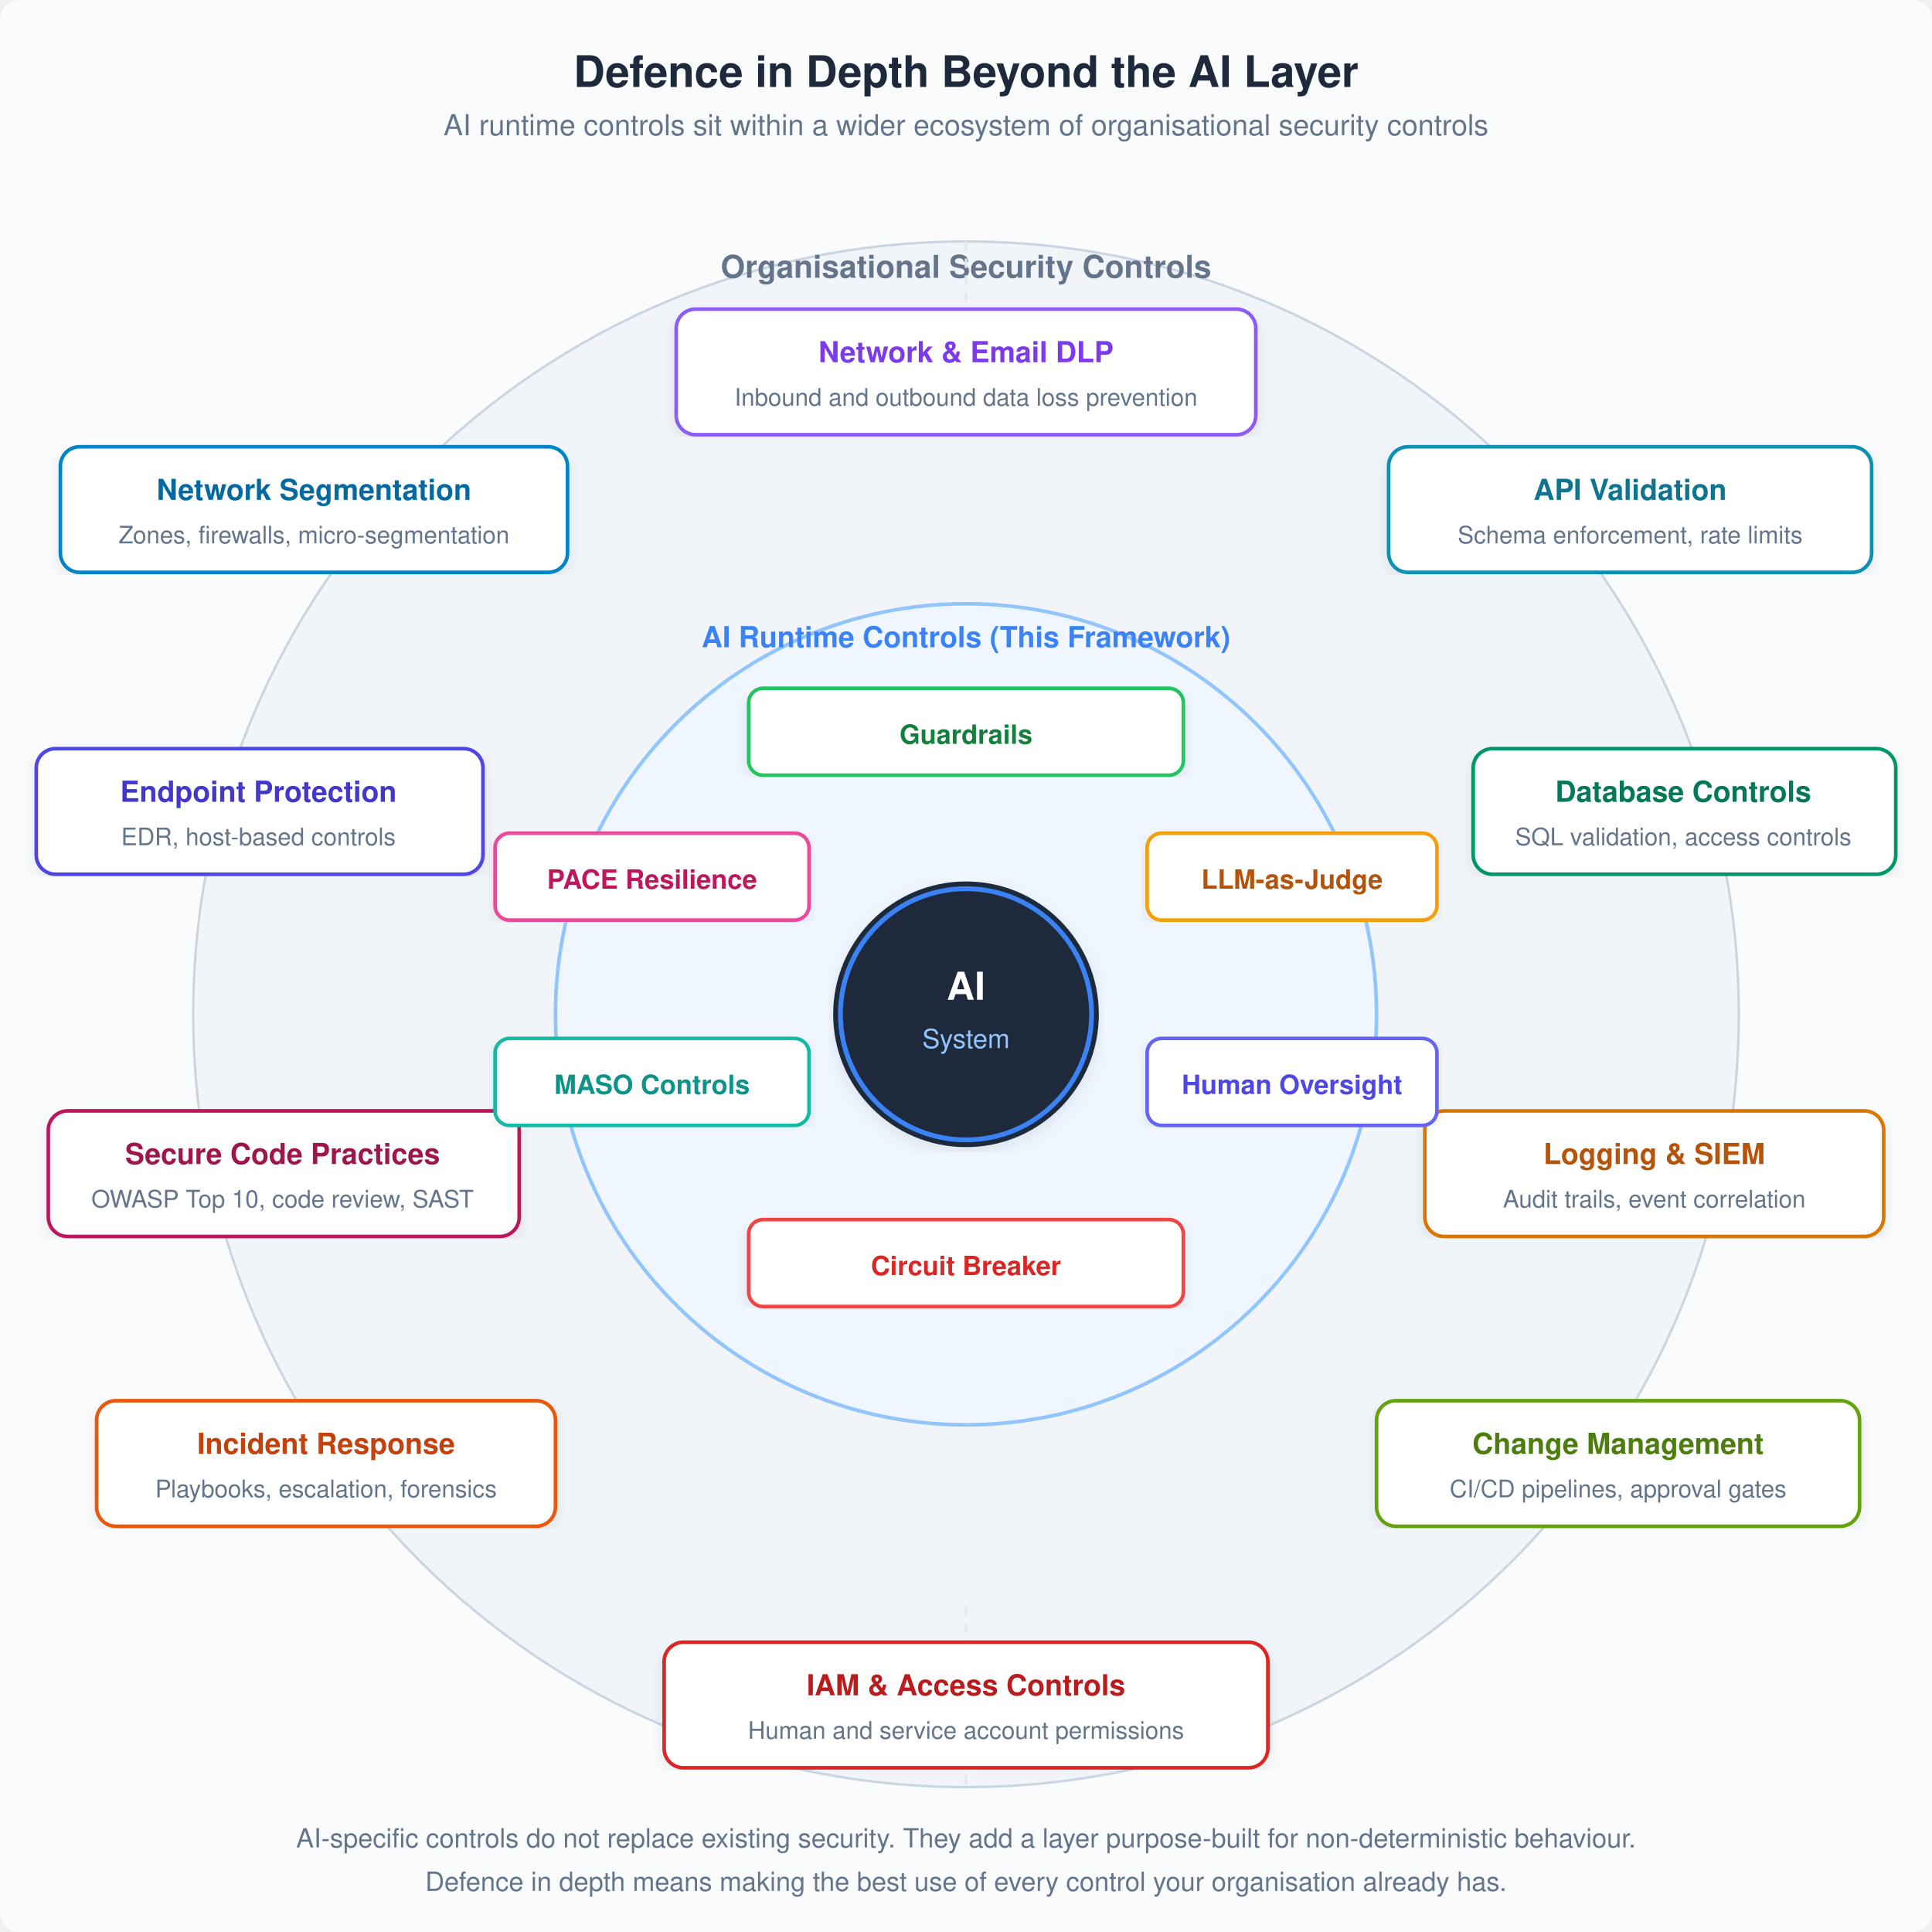
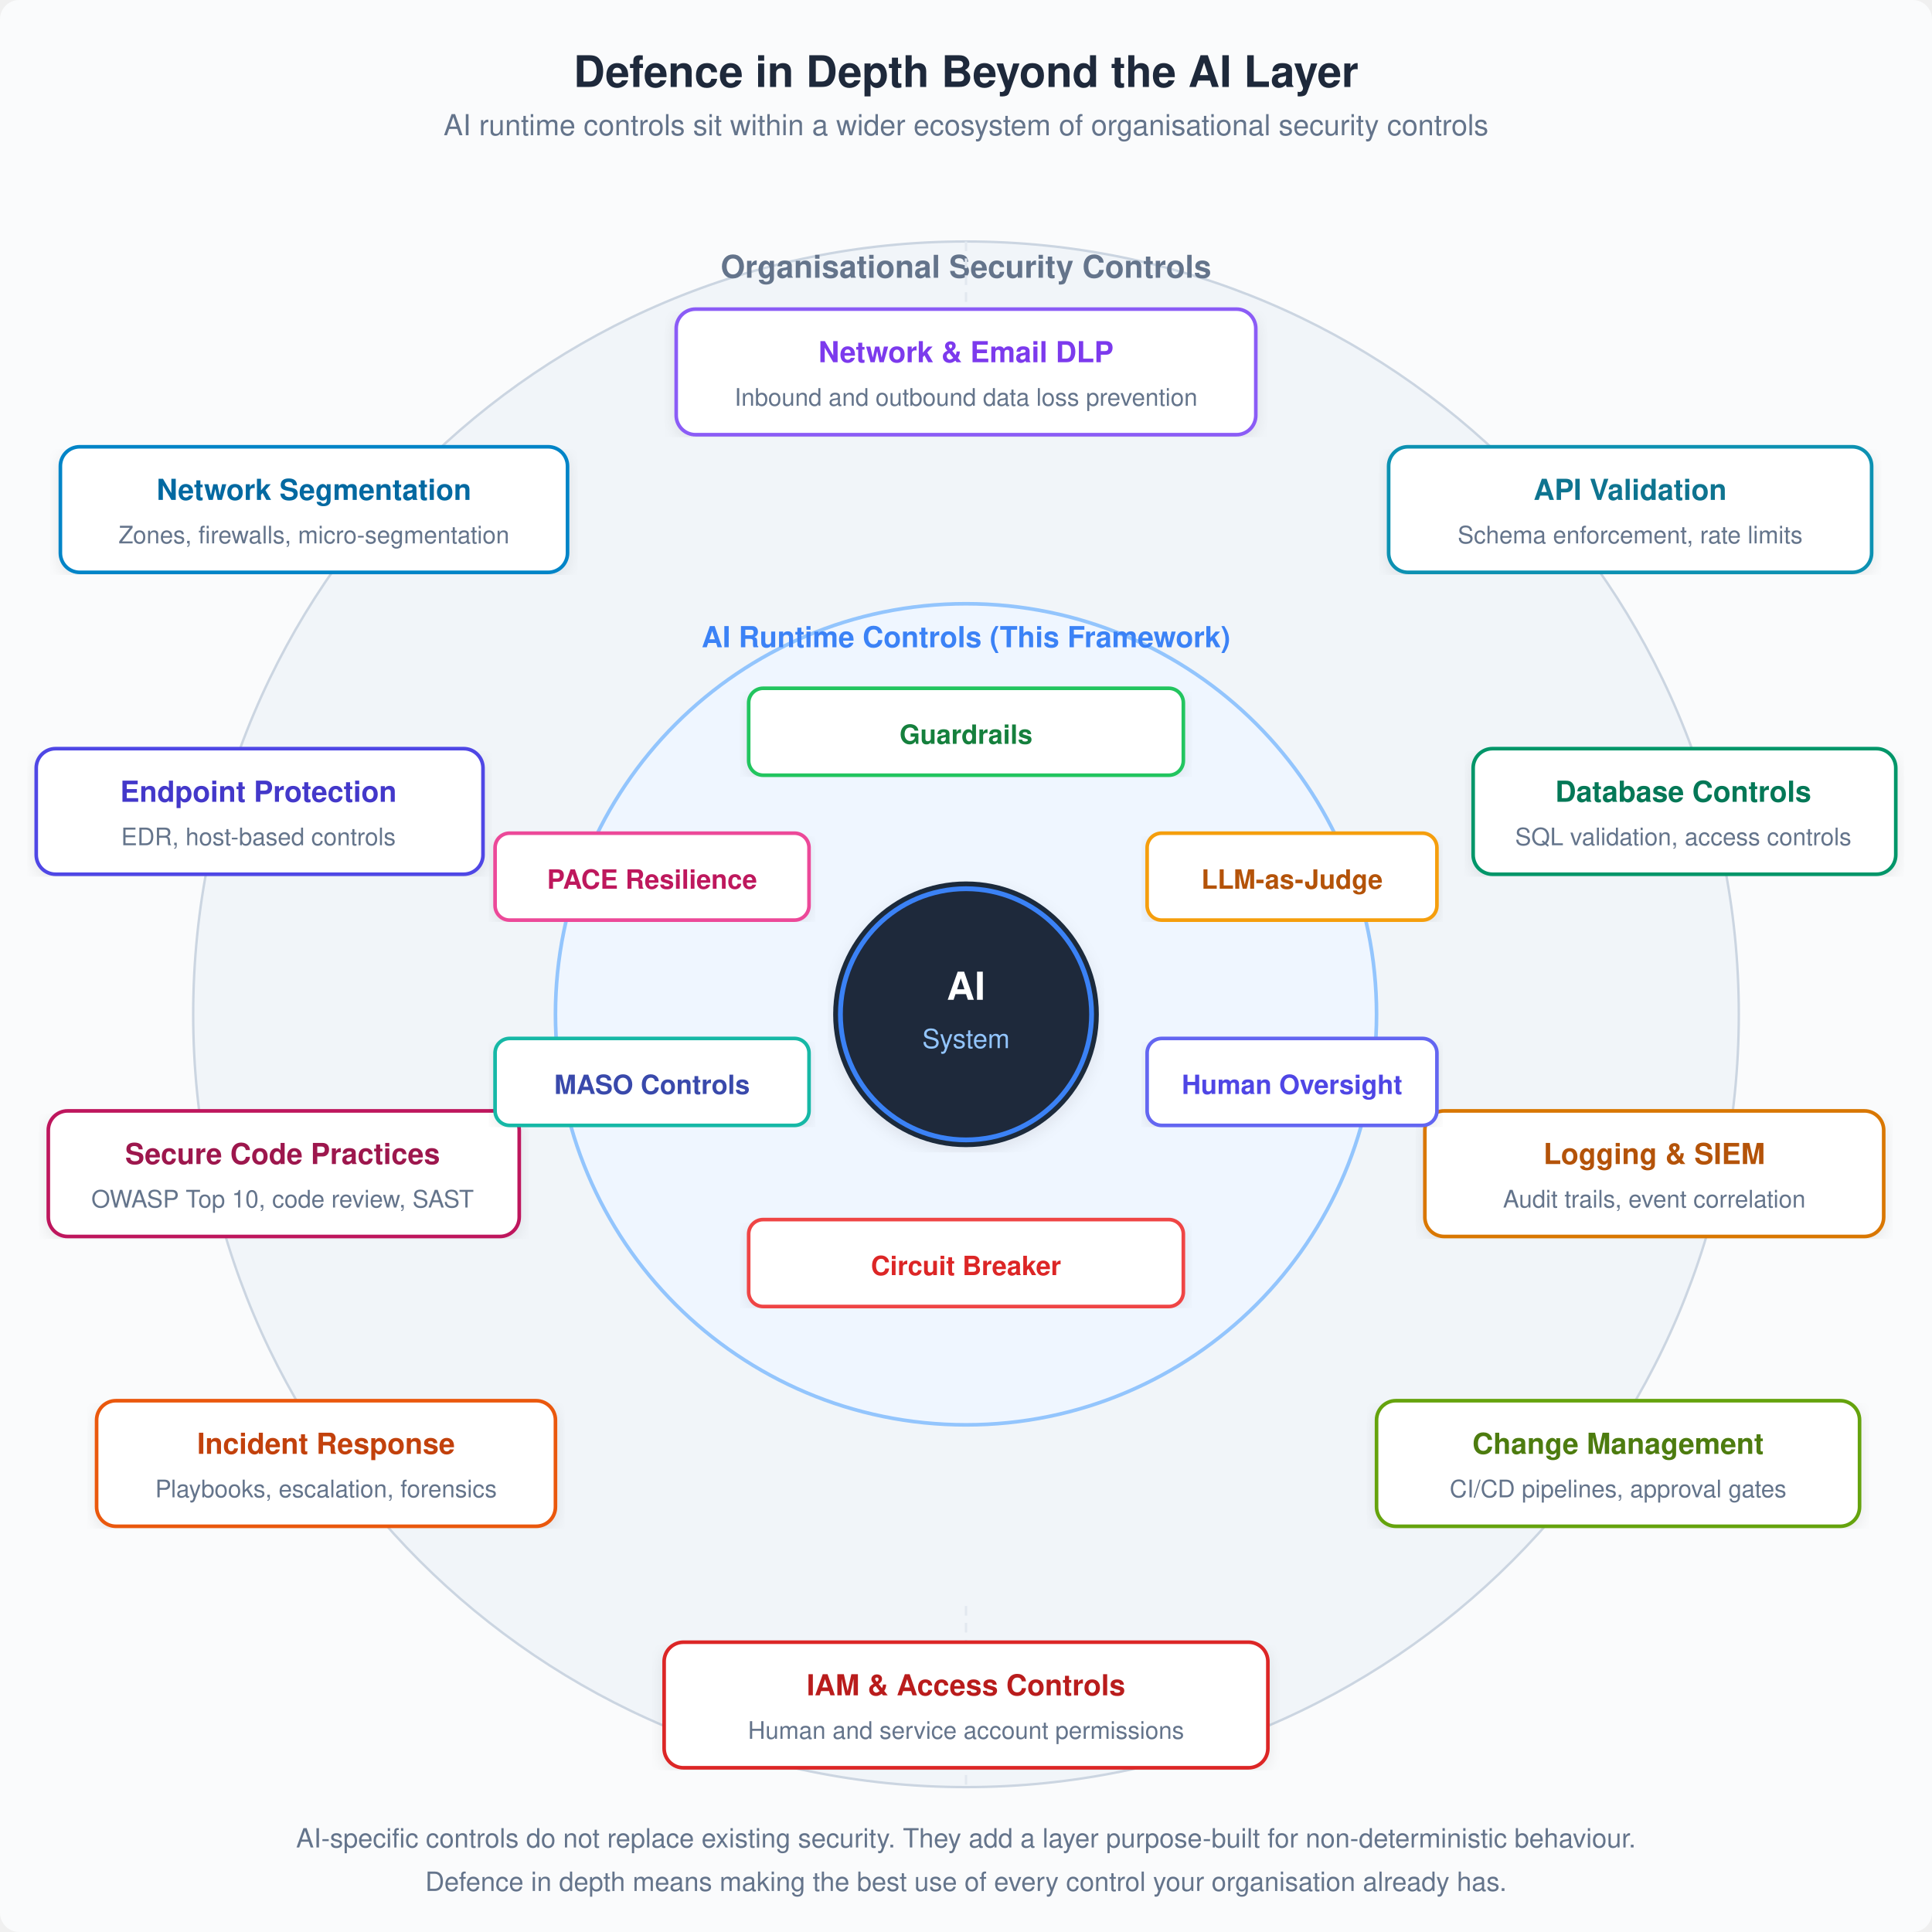
<svg xmlns="http://www.w3.org/2000/svg" width="800" height="800" viewBox="0 0 800 800" font-family="'Segoe UI', Helvetica, Arial, sans-serif">
  <defs>
    <filter id="shadow" x="-2%" y="-2%" width="104%" height="104%">
      <feDropShadow dx="0" dy="2" stdDeviation="3" flood-color="#000" flood-opacity="0.08" />
    </filter>
  </defs>
  <rect width="800" height="800" fill="#fafbfc" rx="8" />
  <text x="400" y="36" text-anchor="middle" font-size="18" font-weight="700" fill="#1e293b">Defence in Depth Beyond the AI Layer</text>
  <text x="400" y="56" text-anchor="middle" font-size="12" fill="#64748b">AI runtime controls sit within a wider ecosystem of organisational security controls</text>
  <circle cx="400" cy="420" r="320" fill="#f1f5f9" stroke="#cbd5e1" stroke-width="1" />
  <text x="400" y="115" text-anchor="middle" font-size="13" font-weight="600" fill="#64748b">Organisational Security Controls</text>
  <line x1="400" y1="100" x2="400" y2="175" stroke="#e2e8f0" stroke-width="1" stroke-dasharray="4,3" />
  <line x1="400" y1="665" x2="400" y2="740" stroke="#e2e8f0" stroke-width="1" stroke-dasharray="4,3" />
  <rect x="280" y="128" width="240" height="52" rx="8" fill="#ffffff" filter="url(#shadow)" stroke="#8b5cf6" stroke-width="1.5" />
  <text x="400" y="150" text-anchor="middle" font-size="12" font-weight="600" fill="#7c3aed">Network &amp; Email DLP</text>
  <text x="400" y="168" text-anchor="middle" font-size="10" fill="#64748b">Inbound and outbound data loss prevention</text>
  <rect x="575" y="185" width="200" height="52" rx="8" fill="#ffffff" filter="url(#shadow)" stroke="#0891b2" stroke-width="1.5" />
  <text x="675" y="207" text-anchor="middle" font-size="12" font-weight="600" fill="#0e7490">API Validation</text>
  <text x="675" y="225" text-anchor="middle" font-size="10" fill="#64748b">Schema enforcement, rate limits</text>
  <rect x="610" y="310" width="175" height="52" rx="8" fill="#ffffff" filter="url(#shadow)" stroke="#059669" stroke-width="1.5" />
  <text x="697" y="332" text-anchor="middle" font-size="12" font-weight="600" fill="#047857">Database Controls</text>
  <text x="697" y="350" text-anchor="middle" font-size="10" fill="#64748b">SQL validation, access controls</text>
  <rect x="590" y="460" width="190" height="52" rx="8" fill="#ffffff" filter="url(#shadow)" stroke="#d97706" stroke-width="1.5" />
  <text x="685" y="482" text-anchor="middle" font-size="12" font-weight="600" fill="#b45309">Logging &amp; SIEM</text>
  <text x="685" y="500" text-anchor="middle" font-size="10" fill="#64748b">Audit trails, event correlation</text>
  <rect x="275" y="680" width="250" height="52" rx="8" fill="#ffffff" filter="url(#shadow)" stroke="#dc2626" stroke-width="1.5" />
  <text x="400" y="702" text-anchor="middle" font-size="12" font-weight="600" fill="#b91c1c">IAM &amp; Access Controls</text>
  <text x="400" y="720" text-anchor="middle" font-size="10" fill="#64748b">Human and service account permissions</text>
  <rect x="20" y="460" width="195" height="52" rx="8" fill="#ffffff" filter="url(#shadow)" stroke="#be185d" stroke-width="1.5" />
  <text x="117" y="482" text-anchor="middle" font-size="12" font-weight="600" fill="#9d174d">Secure Code Practices</text>
  <text x="117" y="500" text-anchor="middle" font-size="10" fill="#64748b">OWASP Top 10, code review, SAST</text>
  <rect x="15" y="310" width="185" height="52" rx="8" fill="#ffffff" filter="url(#shadow)" stroke="#4f46e5" stroke-width="1.5" />
  <text x="107" y="332" text-anchor="middle" font-size="12" font-weight="600" fill="#4338ca">Endpoint Protection</text>
  <text x="107" y="350" text-anchor="middle" font-size="10" fill="#64748b">EDR, host-based controls</text>
  <rect x="25" y="185" width="210" height="52" rx="8" fill="#ffffff" filter="url(#shadow)" stroke="#0284c7" stroke-width="1.5" />
  <text x="130" y="207" text-anchor="middle" font-size="12" font-weight="600" fill="#0369a1">Network Segmentation</text>
  <text x="130" y="225" text-anchor="middle" font-size="10" fill="#64748b">Zones, firewalls, micro-segmentation</text>
  <rect x="40" y="580" width="190" height="52" rx="8" fill="#ffffff" filter="url(#shadow)" stroke="#ea580c" stroke-width="1.5" />
  <text x="135" y="602" text-anchor="middle" font-size="12" font-weight="600" fill="#c2410c">Incident Response</text>
  <text x="135" y="620" text-anchor="middle" font-size="10" fill="#64748b">Playbooks, escalation, forensics</text>
  <rect x="570" y="580" width="200" height="52" rx="8" fill="#ffffff" filter="url(#shadow)" stroke="#65a30d" stroke-width="1.5" />
  <text x="670" y="602" text-anchor="middle" font-size="12" font-weight="600" fill="#4d7c0f">Change Management</text>
  <text x="670" y="620" text-anchor="middle" font-size="10" fill="#64748b">CI/CD pipelines, approval gates</text>
  <circle cx="400" cy="420" r="170" fill="#eff6ff" stroke="#93c5fd" stroke-width="1.5" />
  <text x="400" y="268" text-anchor="middle" font-size="12" font-weight="600" fill="#3b82f6">AI Runtime Controls (This Framework)</text>
  <rect x="310" y="285" width="180" height="36" rx="6" fill="#ffffff" filter="url(#shadow)" stroke="#22c55e" stroke-width="1.5" />
  <text x="400" y="308" text-anchor="middle" font-size="11" font-weight="600" fill="#15803d">Guardrails</text>
  <rect x="475" y="345" width="120" height="36" rx="6" fill="#ffffff" filter="url(#shadow)" stroke="#f59e0b" stroke-width="1.5" />
  <text x="535" y="368" text-anchor="middle" font-size="11" font-weight="600" fill="#b45309">LLM-as-Judge</text>
  <rect x="475" y="430" width="120" height="36" rx="6" fill="#ffffff" filter="url(#shadow)" stroke="#6366f1" stroke-width="1.5" />
  <text x="535" y="453" text-anchor="middle" font-size="11" font-weight="600" fill="#4f46e5">Human Oversight</text>
  <rect x="205" y="345" width="130" height="36" rx="6" fill="#ffffff" filter="url(#shadow)" stroke="#ec4899" stroke-width="1.5" />
  <text x="270" y="368" text-anchor="middle" font-size="11" font-weight="600" fill="#be185d">PACE Resilience</text>
  <rect x="205" y="430" width="130" height="36" rx="6" fill="#ffffff" filter="url(#shadow)" stroke="#14b8a6" stroke-width="1.5" />
-   <text x="270" y="453" text-anchor="middle" font-size="11" font-weight="600" fill="#0d9488">MASO Controls</text>
+   <text x="270" y="453" text-anchor="middle" font-size="11" font-weight="600" fill="#3949ab">MASO Controls</text>
  <rect x="310" y="505" width="180" height="36" rx="6" fill="#ffffff" filter="url(#shadow)" stroke="#ef4444" stroke-width="1.5" />
  <text x="400" y="528" text-anchor="middle" font-size="11" font-weight="600" fill="#dc2626">Circuit Breaker</text>
  <circle cx="400" cy="420" r="55" fill="#1e293b" filter="url(#shadow)" />
  <circle cx="400" cy="420" r="52" fill="#1e293b" stroke="#3b82f6" stroke-width="2" />
  <text x="400" y="414" text-anchor="middle" font-size="16" font-weight="700" fill="#ffffff">AI</text>
  <text x="400" y="434" text-anchor="middle" font-size="11" fill="#93c5fd">System</text>
  <text x="400" y="765" text-anchor="middle" font-size="11" fill="#64748b">AI-specific controls do not replace existing security. They add a layer purpose-built for non-deterministic behaviour.</text>
  <text x="400" y="783" text-anchor="middle" font-size="11" fill="#64748b">Defence in depth means making the best use of every control your organisation already has.</text>
</svg>
